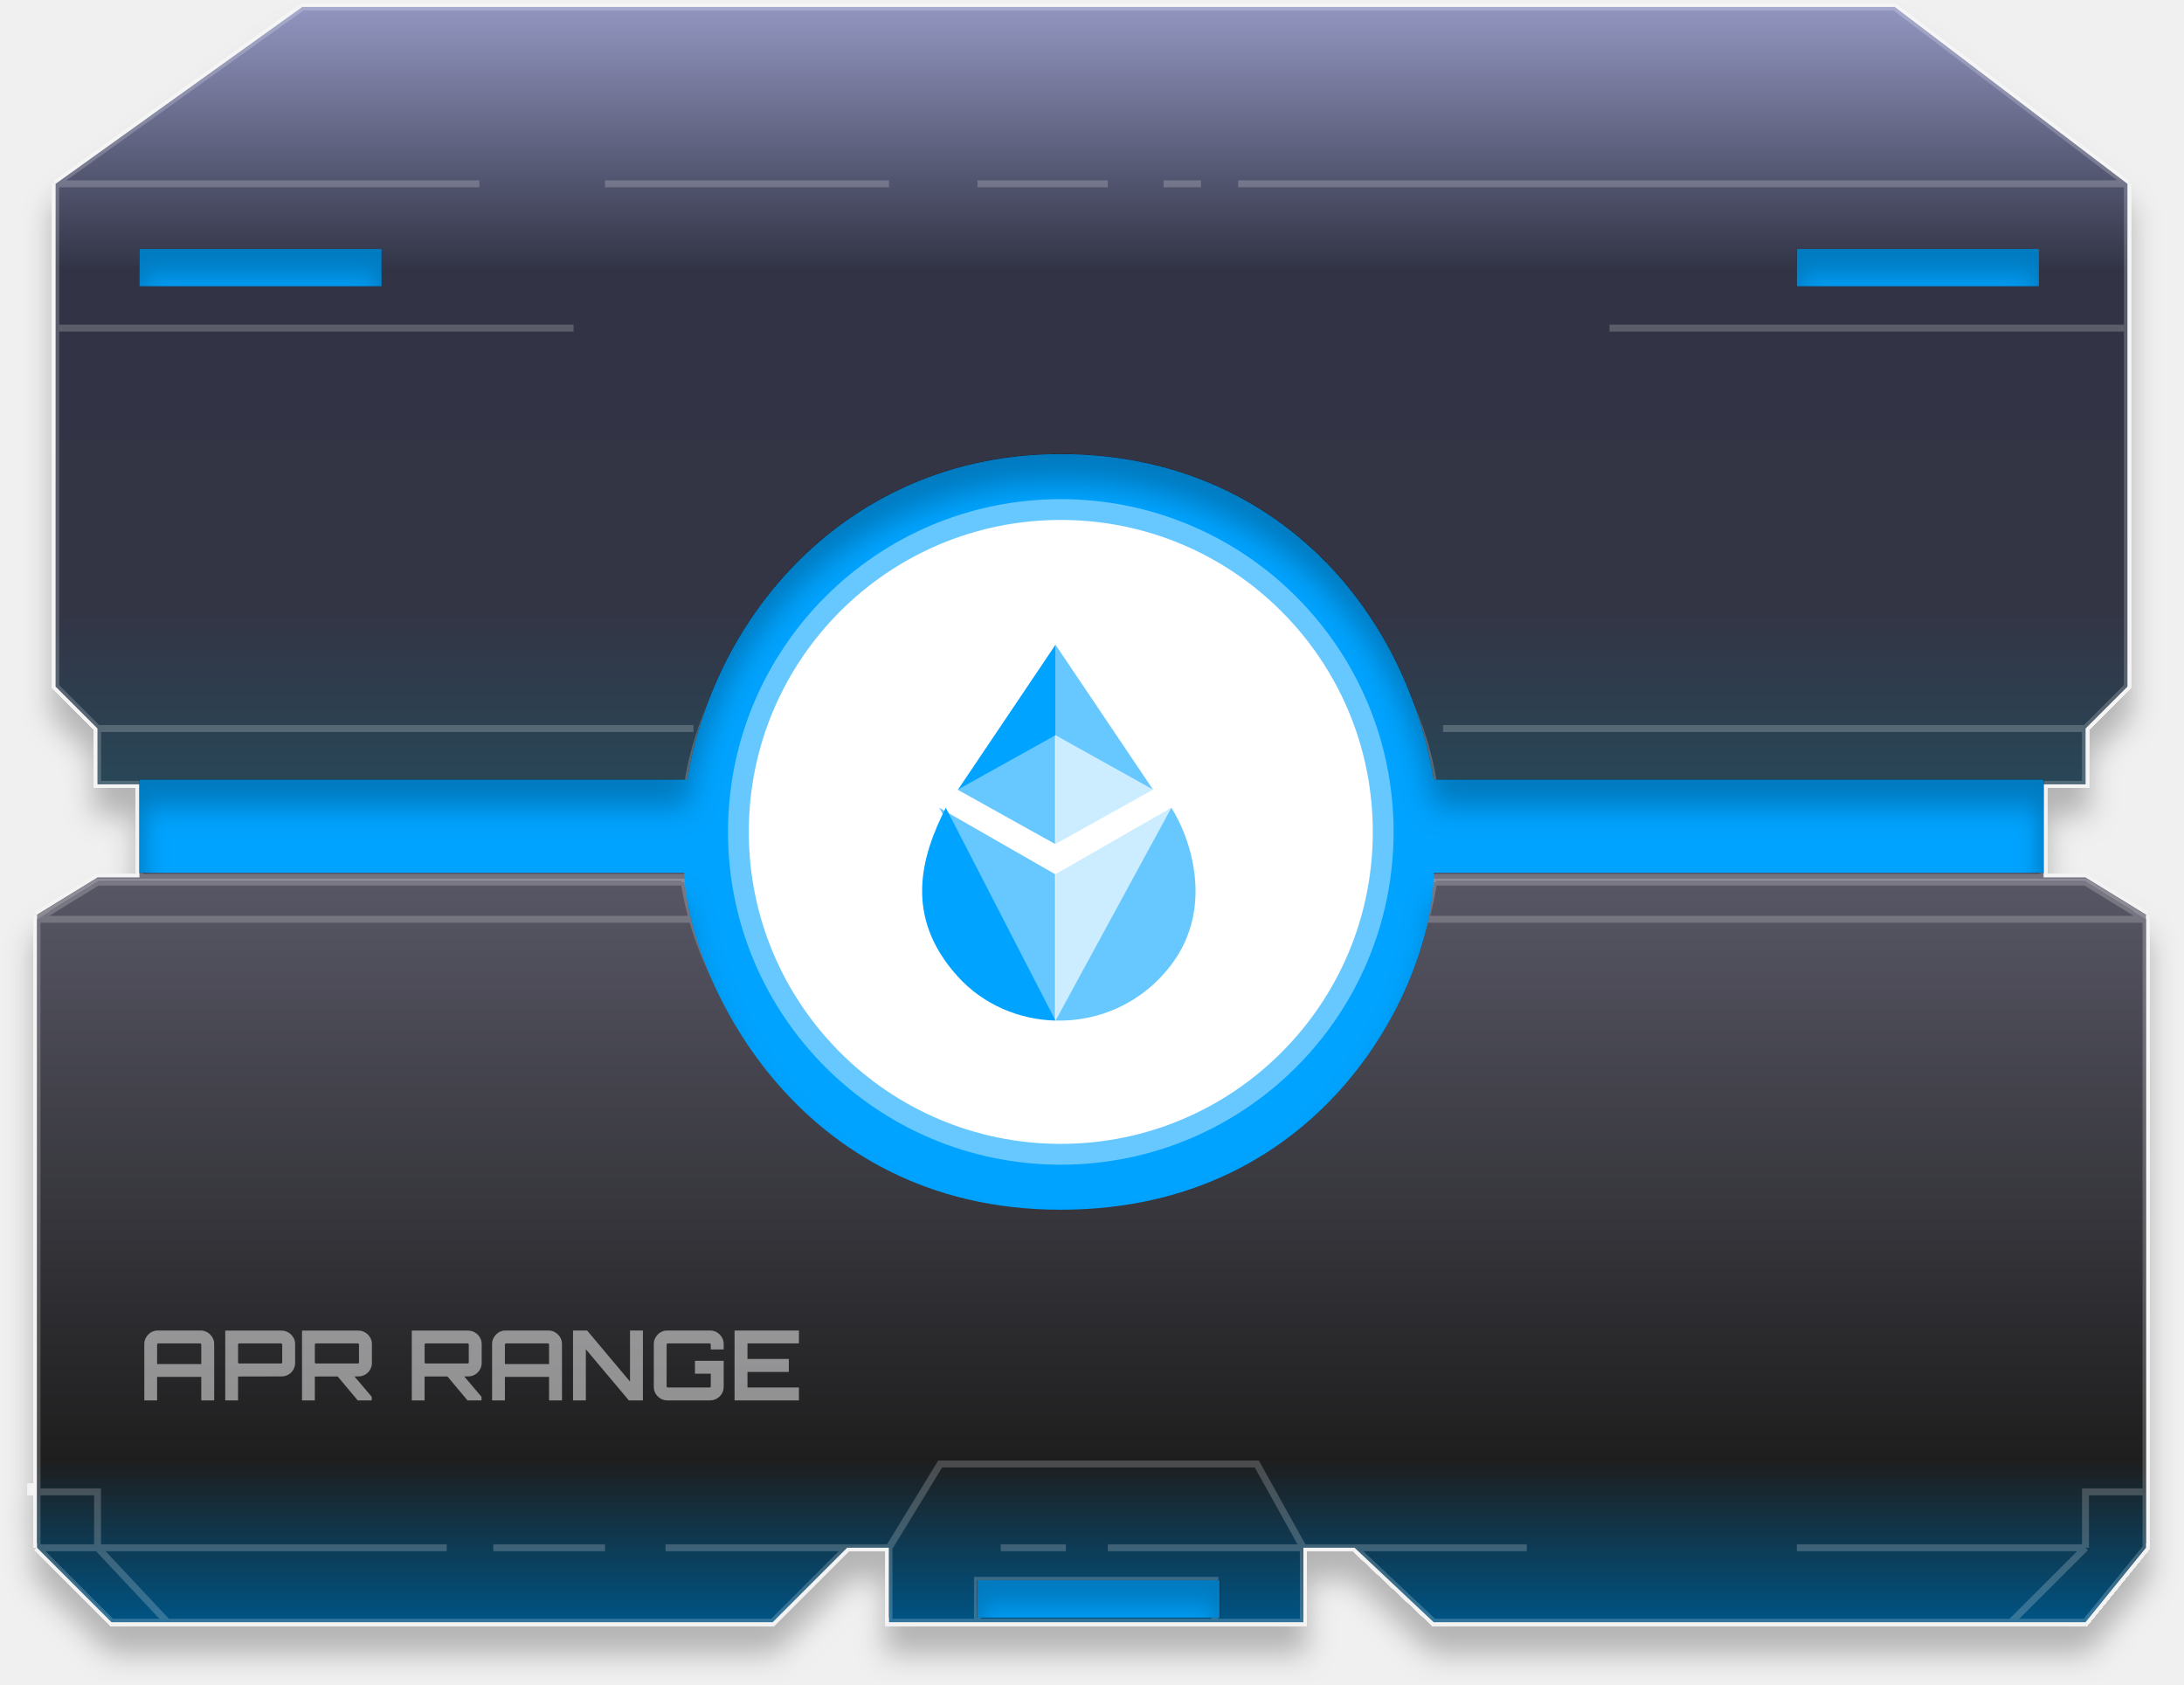
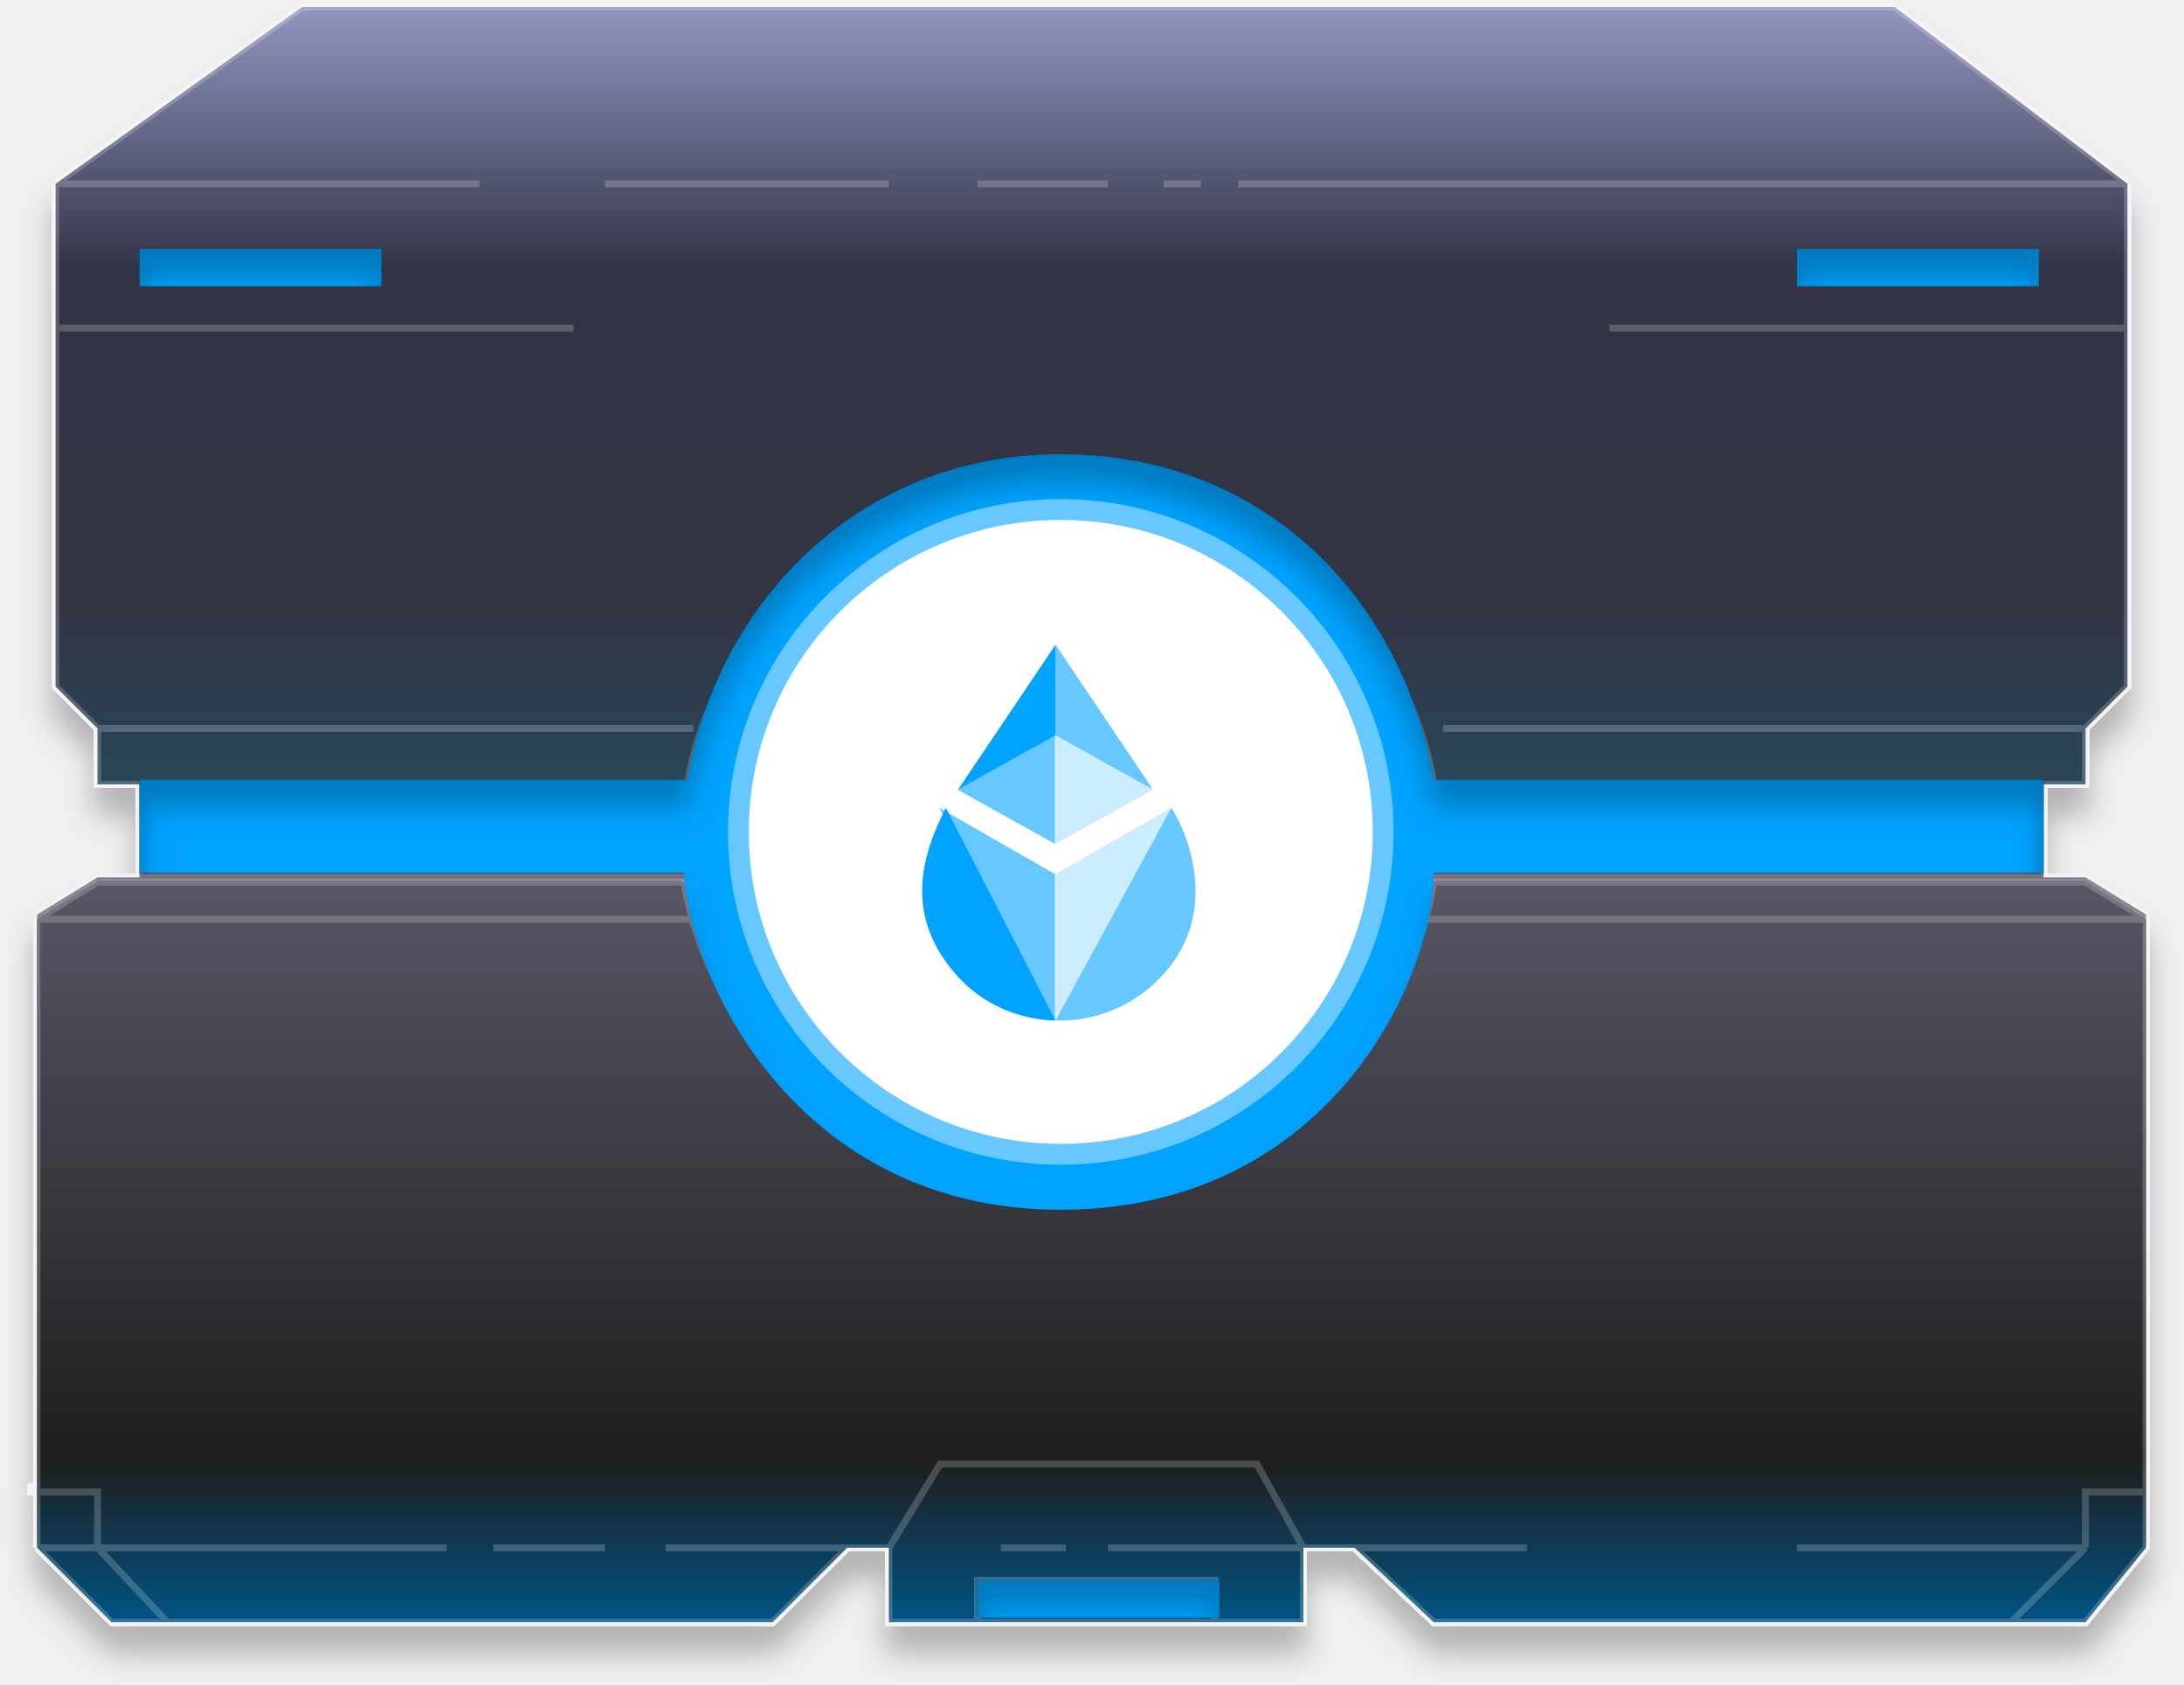
<svg xmlns="http://www.w3.org/2000/svg" width="315" height="243" viewBox="0 0 315 243" fill="none">
-   <g filter="url(#filter0_d_1_2)">
-     <path d="M8.029 26.516L43.617 1H156.424H159.781H273.259L306.833 26.516V47.331V99.035L300.79 105.078V113.135H294.746V126.565H300.79L309.519 131.937V166.853V173.568V214.527V222.585L300.79 233.329H290.046H206.784L195.369 222.585H187.983V233.329H175.225H140.98H128.222V222.585H122.179L111.435 233.329H24.144H16.087L5.343 222.585V214.527V131.937L14.072 126.565H20.115V113.135H14.072V105.078L8.029 99.035V47.331V26.516Z" fill="url(#paint0_linear_1_2)" />
+   <g filter="url(#filter0_d_32_48)">
+     <path d="M8.029 26.516L43.617 1H156.424H159.781H273.259L306.833 26.516V47.331V99.035L300.79 105.078V113.135H294.746V126.565H300.79L309.519 131.937V166.853V173.568V214.527V222.585L300.79 233.329H290.046H206.784L195.369 222.585H187.983V233.329H175.225H140.98H128.222V222.585H122.179L111.435 233.329H24.144H16.087L5.343 222.585V214.527V131.937L14.072 126.565H20.115V113.135H14.072V105.078L8.029 99.035V47.331V26.516Z" fill="url(#paint0_linear_32_48)" />
    <path d="M8.029 26.516L43.617 1H156.424H159.781H273.259L306.833 26.516M8.029 26.516H69.133M8.029 26.516V47.331M14.072 105.078L8.029 99.035V47.331M14.072 105.078V113.135H20.115M14.072 105.078H100.02M300.79 105.078L306.833 99.035V47.331M300.79 105.078V113.135H294.746M300.79 105.078H208.127M306.833 26.516H178.582M306.833 26.516V47.331M87.262 26.516H128.222M140.98 26.516H159.781M167.839 26.516H173.21M8.029 47.331H306.833M294.746 113.135V126.565M294.746 113.135H206.784C202.925 88.824 180.304 70.161 152.976 70.161C125.647 70.161 103.026 88.824 99.168 113.135H20.115M294.746 126.565H300.79L309.519 131.937M294.746 126.565H206.784C202.925 150.876 180.304 170.882 152.976 170.882C125.647 170.882 102.536 150.876 98.677 126.565H20.115M20.115 126.565V113.135M20.115 126.565H14.072L5.343 131.937M5.343 131.937V222.585M5.343 131.937H100.02M5.343 222.585L16.087 233.329H24.144M5.343 222.585H64.432M122.179 222.585L111.435 233.329H24.144M122.179 222.585H128.222M122.179 222.585H95.991M128.222 222.585L135.608 210.499H181.268L187.983 222.585M128.222 222.585V233.329H140.98M187.983 222.585H195.369M187.983 222.585V233.329H175.225M187.983 222.585H159.781M195.369 222.585L206.784 233.329H290.046M195.369 222.585H220.213M309.519 131.937V166.853V173.568V214.527M309.519 131.937H204.769M4 214.527H14.072V222.585L24.144 233.329M309.519 214.527V222.585L300.79 233.329H290.046M309.519 214.527H300.79V222.585M300.79 222.585L290.046 233.329M300.79 222.585H259.159M71.147 222.585H87.262M144.337 222.585H153.738M140.98 233.329V227.285H175.225V233.329M140.98 233.329H175.225" stroke="white" stroke-opacity="0.2" />
-     <path d="M14.072 127.236H20.115H98.677C98.966 129.053 99.362 130.845 99.859 132.608C106.014 154.426 127.69 171.553 152.976 171.553C178.262 171.553 199.518 154.426 205.61 132.608C206.102 130.845 206.495 129.053 206.784 127.236H294.746H300.79L309.519 132.608V167.524V174.239V215.198V223.256L300.79 234H290.046H206.784L195.369 223.256H187.983V234H175.225H140.98H128.222V223.256H122.179L111.435 234H24.144H16.087L5.343 223.256V215.198V132.608L14.072 127.236Z" fill="url(#paint1_linear_1_2)" />
-     <path d="M5.343 132.608L14.072 127.236H20.115H98.677C102.536 151.548 125.647 171.553 152.976 171.553C180.304 171.553 202.925 151.548 206.784 127.236H294.746H300.79L309.519 132.608M5.343 132.608V223.256M5.343 132.608H100.02M5.343 223.256L16.087 234H24.144M5.343 223.256H64.432M122.179 223.256L111.435 234H24.144M122.179 223.256H128.222M122.179 223.256H95.991M128.222 223.256L135.608 211.17H181.268L187.983 223.256M128.222 223.256V234H140.98M187.983 223.256H195.369M187.983 223.256V234H175.225M187.983 223.256H159.781M195.369 223.256L206.784 234H290.046M195.369 223.256H220.213M309.519 132.608V167.524V174.239V215.198M309.519 132.608H204.769M4 215.198H14.072V223.256L24.144 234M309.519 215.198V223.256L300.79 234H290.046M309.519 215.198H300.79V223.256M300.79 223.256L290.046 234M300.79 223.256H259.159M71.147 223.256H87.262M144.337 223.256H153.738M140.98 234V227.956H175.225V234M140.98 234H175.225" stroke="white" stroke-opacity="0.2" />
-     <path d="M43.618 1L8.03 26.516V47.331V99.035L14.073 105.078V113.135H20.117H99.169C103.028 88.824 125.649 70.161 152.977 70.161C180.305 70.161 202.926 88.824 206.785 113.135H294.748H300.791V105.078L306.834 99.035V47.331V26.516L273.261 1H159.782H156.425H43.618Z" fill="url(#paint2_linear_1_2)" />
+     <path d="M14.072 127.236H20.115H98.677C98.966 129.053 99.362 130.845 99.859 132.608C106.014 154.426 127.69 171.553 152.976 171.553C178.262 171.553 199.518 154.426 205.61 132.608C206.102 130.845 206.495 129.053 206.784 127.236H294.746H300.79L309.519 132.608V167.524V174.239V215.198V223.256L300.79 234H290.046H206.784L195.369 223.256H187.983V234H175.225H140.98H128.222V223.256H122.179L111.435 234H24.144H16.087L5.343 223.256V215.198V132.608L14.072 127.236Z" fill="url(#paint1_linear_32_48)" />
+     <path d="M5.343 132.608L14.072 127.236H20.115H98.677C102.536 151.547 125.647 171.553 152.976 171.553C180.304 171.553 202.925 151.547 206.784 127.236H294.746H300.79L309.519 132.608M5.343 132.608V223.256M5.343 132.608H100.02M5.343 223.256L16.087 234H24.144M5.343 223.256H64.432M122.179 223.256L111.435 234H24.144M122.179 223.256H128.222M122.179 223.256H95.991M128.222 223.256L135.608 211.17H181.268L187.983 223.256M128.222 223.256V234H140.98M187.983 223.256H195.369M187.983 223.256V234H175.225M187.983 223.256H159.781M195.369 223.256L206.784 234H290.046M195.369 223.256H220.213M309.519 132.608V167.524V174.239V215.198M309.519 132.608H204.769M4 215.198H14.072V223.256L24.144 234M309.519 215.198V223.256L300.79 234H290.046M309.519 215.198H300.79V223.256M300.79 223.256L290.046 234M300.79 223.256H259.159M71.147 223.256H87.262M144.337 223.256H153.738M140.98 234V227.956H175.225V234M140.98 234H175.225" stroke="white" stroke-opacity="0.2" />
+     <path d="M43.618 1L8.03 26.516V47.331V99.035L14.073 105.078V113.135H20.117H99.169C103.028 88.824 125.649 70.161 152.977 70.161C180.305 70.161 202.926 88.824 206.785 113.135H294.748H300.791V105.078L306.834 99.035V47.331V26.516L273.261 1H159.782H156.425H43.618Z" fill="url(#paint2_linear_32_48)" />
    <path d="M8.03 26.516L43.618 1H156.425H159.782H273.261L306.834 26.516M8.03 26.516H69.134M8.03 26.516V47.331M14.073 105.078L8.03 99.035V47.331M14.073 105.078V113.135H20.117H99.169C103.028 88.824 125.649 70.161 152.977 70.161C180.305 70.161 202.926 88.824 206.785 113.135H294.748H300.791V105.078M14.073 105.078H100.022M300.791 105.078L306.834 99.035V47.331M300.791 105.078H208.128M306.834 26.516H178.584M306.834 26.516V47.331M87.264 26.516H128.223M140.981 26.516H159.782M167.84 26.516H173.212M8.03 47.331H82.731M306.834 47.331H232.133" stroke="white" stroke-opacity="0.2" />
    <path d="M105.486 113.807C105.205 115.784 105.059 117.801 105.059 119.85C105.059 121.438 105.316 124.551 105.316 124.551M105.486 113.807C108.614 91.818 128.576 74.862 152.734 74.862C177.381 74.862 197.661 92.513 200.151 115.15M105.486 113.807C102.658 113.359 95.32 114.479 95.32 119.85C95.32 125.222 106.659 124.551 105.316 124.551M105.316 124.551C107.807 147.188 128.086 164.839 152.734 164.839C177.137 164.839 197.258 147.536 200.072 125.222M200.151 115.15C200.321 116.695 200.408 118.263 200.408 119.85C200.408 121.668 200.294 123.461 200.072 125.222M200.151 115.15C203.481 115.15 210.141 116.09 210.141 119.85C210.141 123.611 203.428 124.998 200.072 125.222" stroke="white" stroke-opacity="0.2" />
-     <g filter="url(#filter1_i_1_2)">
+     <g filter="url(#filter1_i_32_48)">
      <path d="M294.745 125.893V112.463H206.783C202.5 87 183 65.5 152.974 65.5C122.949 65.5 103.025 88.152 99.166 112.463H20.114V125.893H98.676C99.166 140.5 114.5 174.5 152.974 174.5C191.449 174.5 206.783 141.5 206.783 125.893H294.745Z" fill="#00A3FF" />
    </g>
    <circle cx="153" cy="120" r="46.5" fill="white" stroke="#66C8FF" stroke-width="3" />
    <path d="M152.236 106.064V121.739L166.302 113.902L152.236 106.064Z" fill="#CCEDFF" />
    <path d="M168.939 116.514L152.236 126.093V147.217L168.939 116.514Z" fill="#CCEDFF" />
    <path d="M152.169 106.064V121.739L138.103 113.902L152.169 106.064Z" fill="#66C8FF" />
    <path d="M135.466 116.514L152.169 126.093V147.217L135.466 116.514Z" fill="#66C8FF" />
    <path d="M152.236 93V106.062L166.302 113.899L152.236 93Z" fill="#66C8FF" />
    <path d="M168.939 139.152C175.268 130.793 171.576 120.575 168.939 116.512L152.236 147.215C158.379 147.376 164.679 144.779 168.939 139.152Z" fill="#66C8FF" />
    <path d="M138.171 113.899L152.237 93V106.062L138.171 113.899Z" fill="#00A3FF" />
    <path d="M136.413 116.512C132.896 123.478 130.259 132.186 138.171 140.894C141.822 144.913 146.972 147.077 152.237 147.215L136.413 116.512Z" fill="#00A3FF" />
-     <g filter="url(#filter2_i_1_2)">
+     <g filter="url(#filter2_i_32_48)">
      <rect x="140.982" y="227.957" width="34.916" height="5.372" fill="#00A3FF" />
    </g>
-     <g filter="url(#filter3_i_1_2)">
+     <g filter="url(#filter3_i_32_48)">
      <rect x="20.114" y="35.916" width="34.916" height="5.372" fill="#00A3FF" />
    </g>
-     <g filter="url(#filter4_i_1_2)">
+     <g filter="url(#filter4_i_32_48)">
      <rect x="259.157" y="35.916" width="34.916" height="5.372" fill="#00A3FF" />
    </g>
  </g>
-   <path opacity="0.5" d="M20.812 202V193.866C20.812 193.511 20.901 193.189 21.078 192.9C21.255 192.601 21.489 192.363 21.778 192.186C22.077 192.009 22.403 191.92 22.758 191.92H28.932C29.287 191.92 29.613 192.009 29.912 192.186C30.211 192.363 30.449 192.601 30.626 192.9C30.803 193.189 30.892 193.511 30.892 193.866V202H29.03V198.612H22.66V202H20.812ZM22.66 196.764H29.03V193.95C29.03 193.903 29.011 193.866 28.974 193.838C28.937 193.801 28.895 193.782 28.848 193.782H22.828C22.781 193.782 22.739 193.801 22.702 193.838C22.674 193.866 22.66 193.903 22.66 193.95V196.764ZM32.487 202V191.934H40.607C40.962 191.934 41.288 192.023 41.587 192.2C41.886 192.377 42.124 192.615 42.301 192.914C42.478 193.203 42.567 193.525 42.567 193.88V196.596C42.567 196.951 42.478 197.277 42.301 197.576C42.124 197.875 41.886 198.113 41.587 198.29C41.288 198.458 40.962 198.542 40.607 198.542L34.335 198.556V202H32.487ZM34.503 196.68H40.523C40.57 196.68 40.612 196.666 40.649 196.638C40.687 196.61 40.705 196.573 40.705 196.526V193.95C40.705 193.903 40.687 193.866 40.649 193.838C40.612 193.801 40.57 193.782 40.523 193.782H34.503C34.456 193.782 34.414 193.801 34.377 193.838C34.349 193.866 34.335 193.903 34.335 193.95V196.526C34.335 196.573 34.349 196.61 34.377 196.638C34.414 196.666 34.456 196.68 34.503 196.68ZM51.597 202L48.559 198.374H50.981L53.613 201.482V202H51.597ZM43.561 202V191.934H51.681C52.036 191.934 52.363 192.023 52.661 192.2C52.96 192.377 53.198 192.615 53.375 192.914C53.553 193.203 53.641 193.525 53.641 193.88V196.596C53.641 196.951 53.553 197.277 53.375 197.576C53.198 197.875 52.96 198.113 52.661 198.29C52.363 198.458 52.036 198.542 51.681 198.542L45.409 198.556V202H43.561ZM45.577 196.68H51.597C51.644 196.68 51.686 196.666 51.723 196.638C51.761 196.61 51.779 196.573 51.779 196.526V193.95C51.779 193.903 51.761 193.866 51.723 193.838C51.686 193.801 51.644 193.782 51.597 193.782H45.577C45.531 193.782 45.489 193.801 45.451 193.838C45.423 193.866 45.409 193.903 45.409 193.95V196.526C45.409 196.573 45.423 196.61 45.451 196.638C45.489 196.666 45.531 196.68 45.577 196.68ZM67.429 202L64.391 198.374H66.813L69.445 201.482V202H67.429ZM59.393 202V191.934H67.513C67.868 191.934 68.195 192.023 68.493 192.2C68.792 192.377 69.03 192.615 69.207 192.914C69.385 193.203 69.473 193.525 69.473 193.88V196.596C69.473 196.951 69.385 197.277 69.207 197.576C69.03 197.875 68.792 198.113 68.493 198.29C68.195 198.458 67.868 198.542 67.513 198.542L61.241 198.556V202H59.393ZM61.409 196.68H67.429C67.476 196.68 67.518 196.666 67.555 196.638C67.593 196.61 67.611 196.573 67.611 196.526V193.95C67.611 193.903 67.593 193.866 67.555 193.838C67.518 193.801 67.476 193.782 67.429 193.782H61.409C61.363 193.782 61.321 193.801 61.283 193.838C61.255 193.866 61.241 193.903 61.241 193.95V196.526C61.241 196.573 61.255 196.61 61.283 196.638C61.321 196.666 61.363 196.68 61.409 196.68ZM70.974 202V193.866C70.974 193.511 71.063 193.189 71.24 192.9C71.417 192.601 71.651 192.363 71.94 192.186C72.239 192.009 72.565 191.92 72.92 191.92H79.094C79.449 191.92 79.775 192.009 80.074 192.186C80.373 192.363 80.611 192.601 80.788 192.9C80.965 193.189 81.054 193.511 81.054 193.866V202H79.192V198.612H72.822V202H70.974ZM72.822 196.764H79.192V193.95C79.192 193.903 79.173 193.866 79.136 193.838C79.099 193.801 79.057 193.782 79.01 193.782H72.99C72.943 193.782 72.901 193.801 72.864 193.838C72.836 193.866 72.822 193.903 72.822 193.95V196.764ZM82.649 202V191.92H84.679L90.867 199.284V191.92H92.729V202H90.699L84.497 194.622V202H82.649ZM96.244 202C95.889 202 95.562 201.911 95.264 201.734C94.974 201.557 94.741 201.323 94.564 201.034C94.386 200.735 94.298 200.409 94.298 200.054V193.866C94.298 193.511 94.386 193.189 94.564 192.9C94.741 192.601 94.974 192.363 95.264 192.186C95.562 192.009 95.889 191.92 96.244 191.92H102.418C102.772 191.92 103.099 192.009 103.398 192.186C103.696 192.363 103.934 192.601 104.112 192.9C104.289 193.189 104.378 193.511 104.378 193.866V194.65H102.516V193.95C102.516 193.903 102.497 193.866 102.46 193.838C102.422 193.801 102.38 193.782 102.334 193.782H96.314C96.267 193.782 96.225 193.801 96.188 193.838C96.16 193.866 96.146 193.903 96.146 193.95V199.97C96.146 200.017 96.16 200.059 96.188 200.096C96.225 200.124 96.267 200.138 96.314 200.138H102.334C102.38 200.138 102.422 200.124 102.46 200.096C102.497 200.059 102.516 200.017 102.516 199.97V198.15H100.234V196.288H104.378V200.054C104.378 200.409 104.289 200.735 104.112 201.034C103.934 201.323 103.696 201.557 103.398 201.734C103.099 201.911 102.772 202 102.418 202H96.244ZM105.947 202V191.92H115.229V193.782H107.809V196.022H113.773V197.898H107.809V200.138H115.229V202H105.947Z" fill="white" />
  <defs>
-     <filter id="filter0_d_1_2" x="0" y="0.5" width="314.019" height="242" filterUnits="userSpaceOnUse" color-interpolation-filters="sRGB">
+     <filter id="filter0_d_32_48" x="0" y="0.5" width="314.019" height="242" filterUnits="userSpaceOnUse" color-interpolation-filters="sRGB">
      <feFlood flood-opacity="0" result="BackgroundImageFix" />
      <feColorMatrix in="SourceAlpha" type="matrix" values="0 0 0 0 0 0 0 0 0 0 0 0 0 0 0 0 0 0 127 0" result="hardAlpha" />
      <feOffset dy="4" />
      <feGaussianBlur stdDeviation="2" />
      <feComposite in2="hardAlpha" operator="out" />
      <feColorMatrix type="matrix" values="0 0 0 0 0 0 0 0 0 0 0 0 0 0 0 0 0 0 0.25 0" />
-       <feBlend mode="normal" in2="BackgroundImageFix" result="effect1_dropShadow_1_2" />
-       <feBlend mode="normal" in="SourceGraphic" in2="effect1_dropShadow_1_2" result="shape" />
+       <feBlend mode="normal" in2="BackgroundImageFix" result="effect1_dropShadow_32_48" />
+       <feBlend mode="normal" in="SourceGraphic" in2="effect1_dropShadow_32_48" result="shape" />
    </filter>
-     <filter id="filter1_i_1_2" x="20.114" y="65.5" width="274.631" height="113" filterUnits="userSpaceOnUse" color-interpolation-filters="sRGB">
+     <filter id="filter1_i_32_48" x="20.114" y="65.5" width="274.631" height="113" filterUnits="userSpaceOnUse" color-interpolation-filters="sRGB">
      <feFlood flood-opacity="0" result="BackgroundImageFix" />
      <feBlend mode="normal" in="SourceGraphic" in2="BackgroundImageFix" result="shape" />
      <feColorMatrix in="SourceAlpha" type="matrix" values="0 0 0 0 0 0 0 0 0 0 0 0 0 0 0 0 0 0 127 0" result="hardAlpha" />
      <feOffset dy="4" />
      <feGaussianBlur stdDeviation="2" />
      <feComposite in2="hardAlpha" operator="arithmetic" k2="-1" k3="1" />
      <feColorMatrix type="matrix" values="0 0 0 0 0 0 0 0 0 0 0 0 0 0 0 0 0 0 0.25 0" />
-       <feBlend mode="normal" in2="shape" result="effect1_innerShadow_1_2" />
+       <feBlend mode="normal" in2="shape" result="effect1_innerShadow_32_48" />
    </filter>
-     <filter id="filter2_i_1_2" x="140.982" y="227.957" width="34.916" height="9.372" filterUnits="userSpaceOnUse" color-interpolation-filters="sRGB">
+     <filter id="filter2_i_32_48" x="140.982" y="227.957" width="34.916" height="9.372" filterUnits="userSpaceOnUse" color-interpolation-filters="sRGB">
      <feFlood flood-opacity="0" result="BackgroundImageFix" />
      <feBlend mode="normal" in="SourceGraphic" in2="BackgroundImageFix" result="shape" />
      <feColorMatrix in="SourceAlpha" type="matrix" values="0 0 0 0 0 0 0 0 0 0 0 0 0 0 0 0 0 0 127 0" result="hardAlpha" />
      <feOffset dy="4" />
      <feGaussianBlur stdDeviation="2" />
      <feComposite in2="hardAlpha" operator="arithmetic" k2="-1" k3="1" />
      <feColorMatrix type="matrix" values="0 0 0 0 0 0 0 0 0 0 0 0 0 0 0 0 0 0 0.25 0" />
-       <feBlend mode="normal" in2="shape" result="effect1_innerShadow_1_2" />
+       <feBlend mode="normal" in2="shape" result="effect1_innerShadow_32_48" />
    </filter>
-     <filter id="filter3_i_1_2" x="20.114" y="35.916" width="34.916" height="9.372" filterUnits="userSpaceOnUse" color-interpolation-filters="sRGB">
+     <filter id="filter3_i_32_48" x="20.114" y="35.916" width="34.916" height="9.372" filterUnits="userSpaceOnUse" color-interpolation-filters="sRGB">
      <feFlood flood-opacity="0" result="BackgroundImageFix" />
      <feBlend mode="normal" in="SourceGraphic" in2="BackgroundImageFix" result="shape" />
      <feColorMatrix in="SourceAlpha" type="matrix" values="0 0 0 0 0 0 0 0 0 0 0 0 0 0 0 0 0 0 127 0" result="hardAlpha" />
      <feOffset dy="4" />
      <feGaussianBlur stdDeviation="2" />
      <feComposite in2="hardAlpha" operator="arithmetic" k2="-1" k3="1" />
      <feColorMatrix type="matrix" values="0 0 0 0 0 0 0 0 0 0 0 0 0 0 0 0 0 0 0.25 0" />
-       <feBlend mode="normal" in2="shape" result="effect1_innerShadow_1_2" />
+       <feBlend mode="normal" in2="shape" result="effect1_innerShadow_32_48" />
    </filter>
-     <filter id="filter4_i_1_2" x="259.157" y="35.916" width="34.916" height="9.372" filterUnits="userSpaceOnUse" color-interpolation-filters="sRGB">
+     <filter id="filter4_i_32_48" x="259.157" y="35.916" width="34.916" height="9.372" filterUnits="userSpaceOnUse" color-interpolation-filters="sRGB">
      <feFlood flood-opacity="0" result="BackgroundImageFix" />
      <feBlend mode="normal" in="SourceGraphic" in2="BackgroundImageFix" result="shape" />
      <feColorMatrix in="SourceAlpha" type="matrix" values="0 0 0 0 0 0 0 0 0 0 0 0 0 0 0 0 0 0 127 0" result="hardAlpha" />
      <feOffset dy="4" />
      <feGaussianBlur stdDeviation="2" />
      <feComposite in2="hardAlpha" operator="arithmetic" k2="-1" k3="1" />
      <feColorMatrix type="matrix" values="0 0 0 0 0 0 0 0 0 0 0 0 0 0 0 0 0 0 0.25 0" />
-       <feBlend mode="normal" in2="shape" result="effect1_innerShadow_1_2" />
+       <feBlend mode="normal" in2="shape" result="effect1_innerShadow_32_48" />
    </filter>
-     <linearGradient id="paint0_linear_1_2" x1="156.759" y1="1" x2="156.759" y2="233.329" gradientUnits="userSpaceOnUse">
+     <linearGradient id="paint0_linear_32_48" x1="156.759" y1="1" x2="156.759" y2="233.329" gradientUnits="userSpaceOnUse">
      <stop stop-color="#ADABCF" />
      <stop offset="1" />
    </linearGradient>
-     <linearGradient id="paint1_linear_1_2" x1="156.759" y1="1.671" x2="156.759" y2="234" gradientUnits="userSpaceOnUse">
+     <linearGradient id="paint1_linear_32_48" x1="156.759" y1="1.671" x2="156.759" y2="234" gradientUnits="userSpaceOnUse">
      <stop stop-color="#ADABCF" />
      <stop offset="0.9" stop-color="#1E1E1E" />
      <stop offset="1" stop-color="#005484" />
    </linearGradient>
-     <linearGradient id="paint2_linear_1_2" x1="156.761" y1="1" x2="156.761" y2="113.807" gradientUnits="userSpaceOnUse">
+     <linearGradient id="paint2_linear_32_48" x1="156.761" y1="1" x2="156.761" y2="113.807" gradientUnits="userSpaceOnUse">
      <stop stop-color="#9296C0" />
      <stop offset="0.335" stop-color="#323446" />
      <stop offset="0.775" stop-color="#333545" />
      <stop offset="1" stop-color="#284758" />
    </linearGradient>
  </defs>
</svg>
